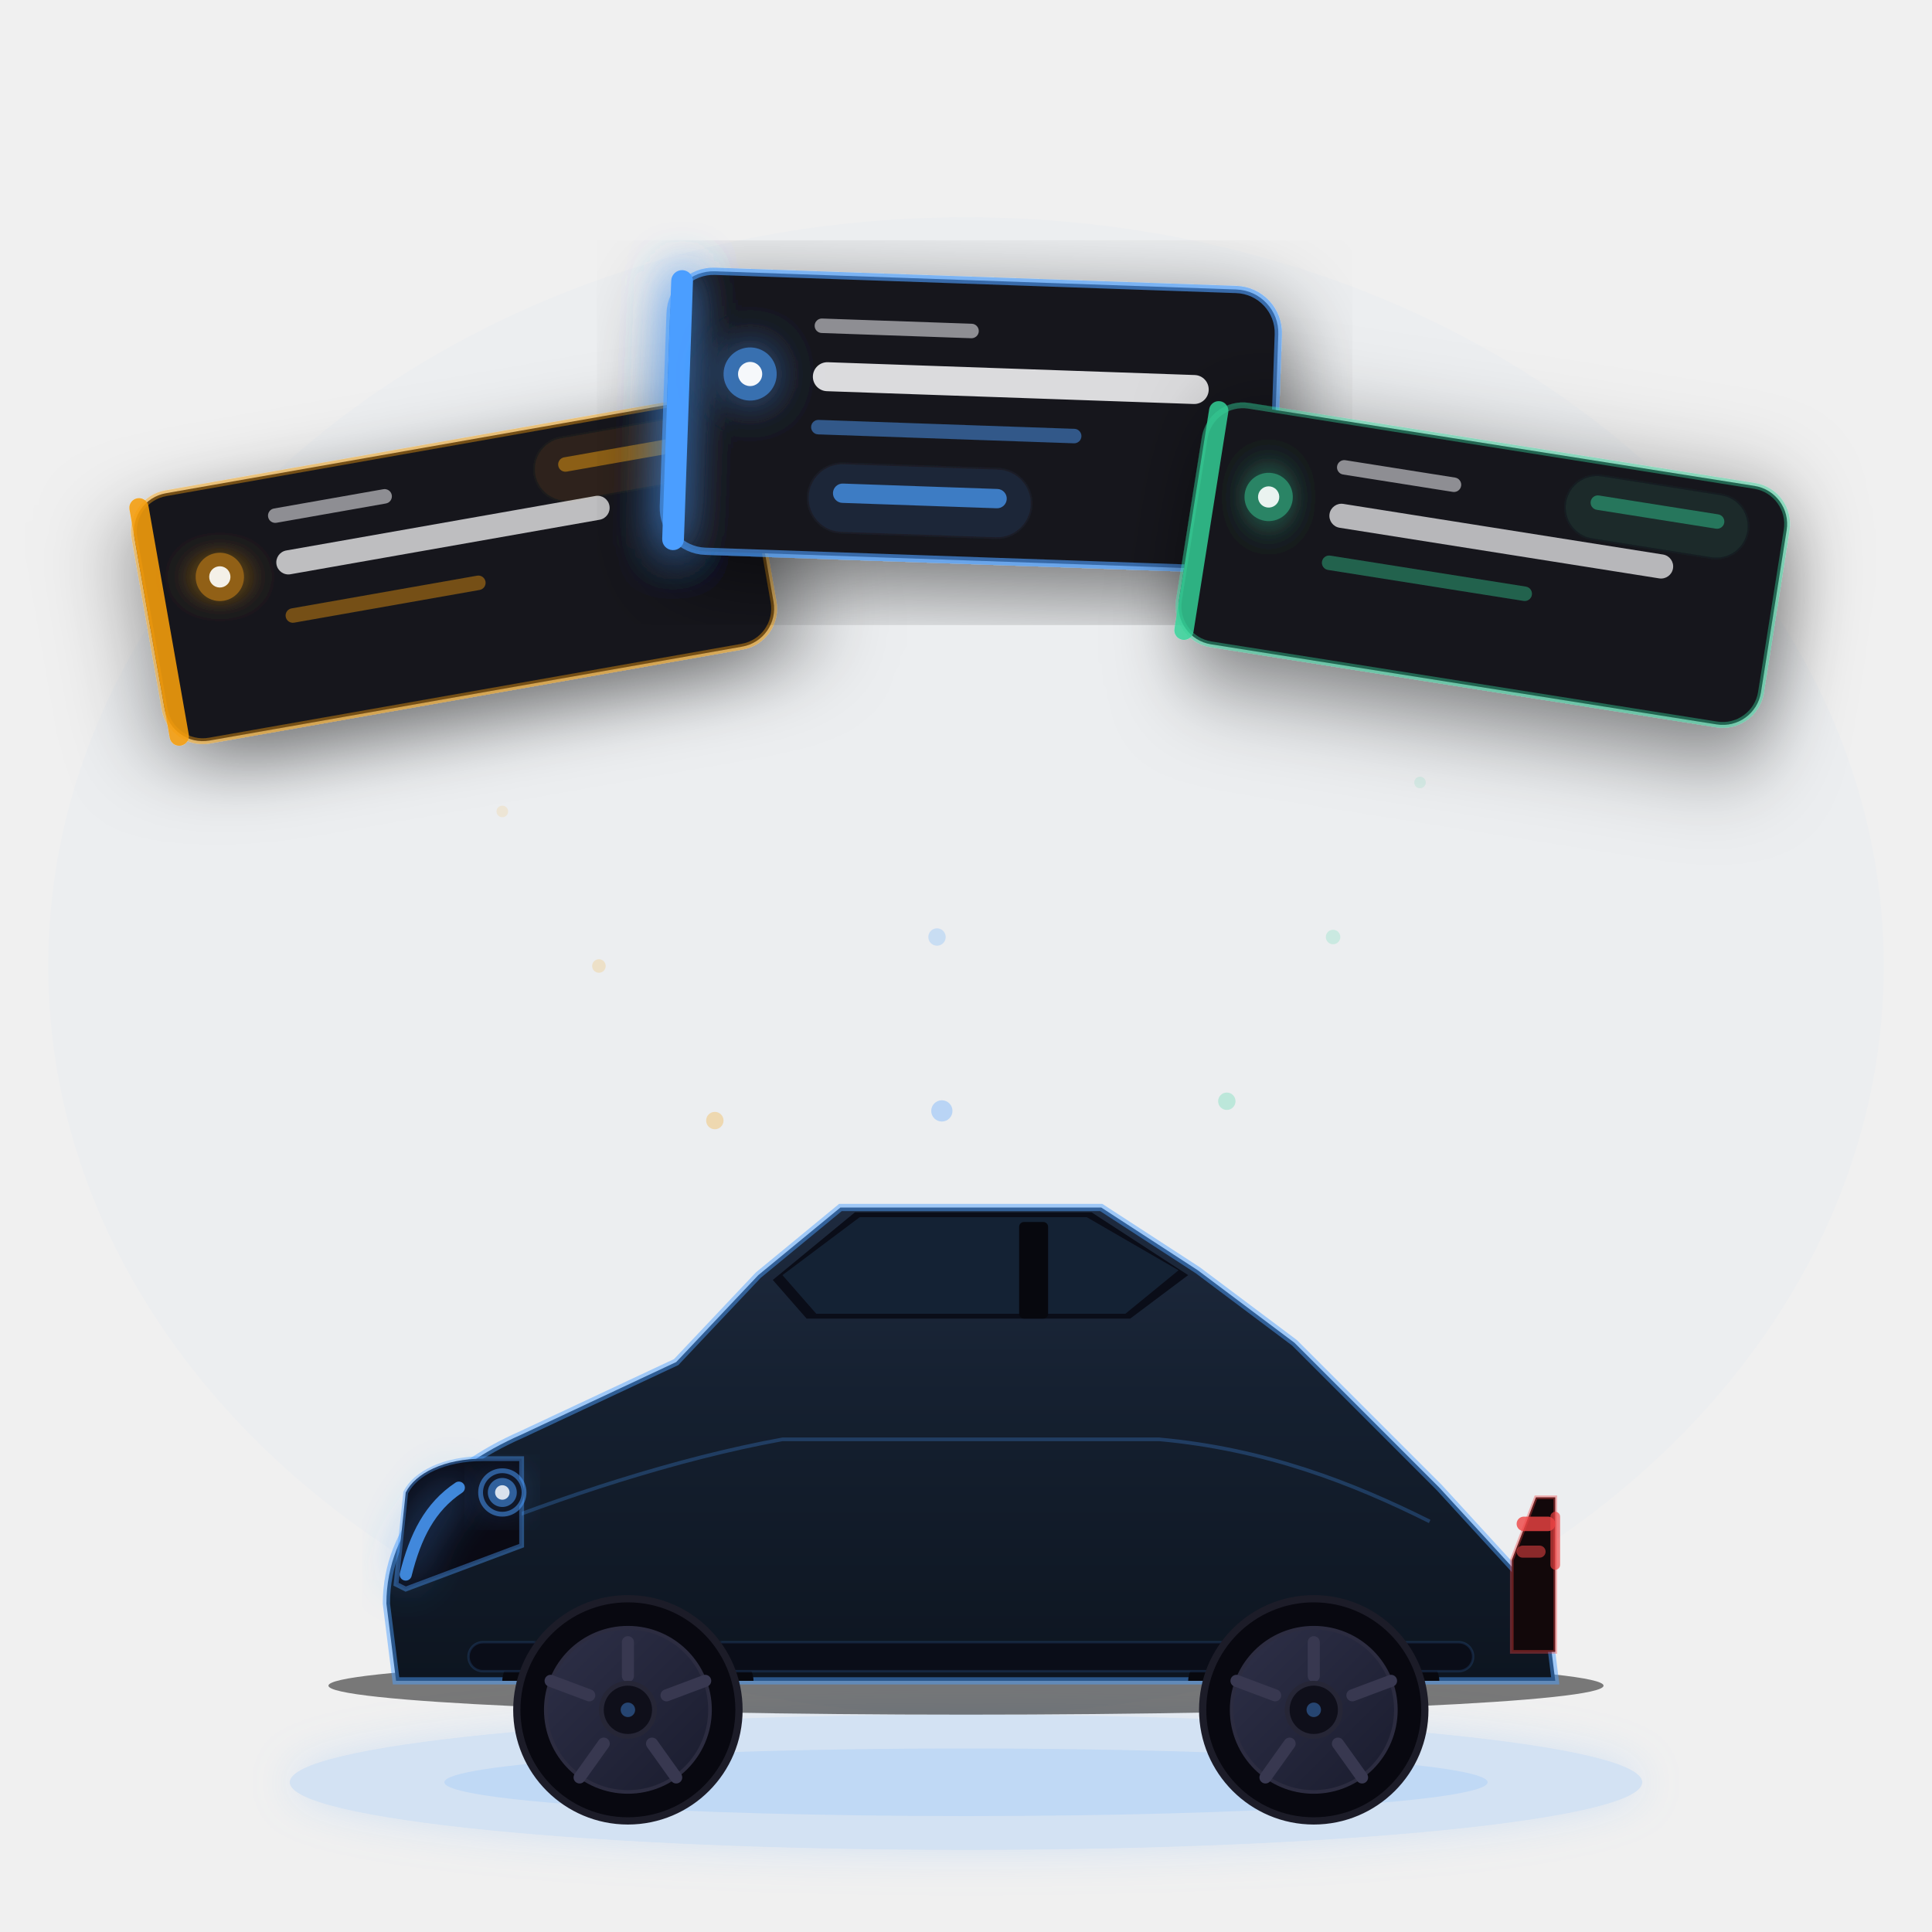
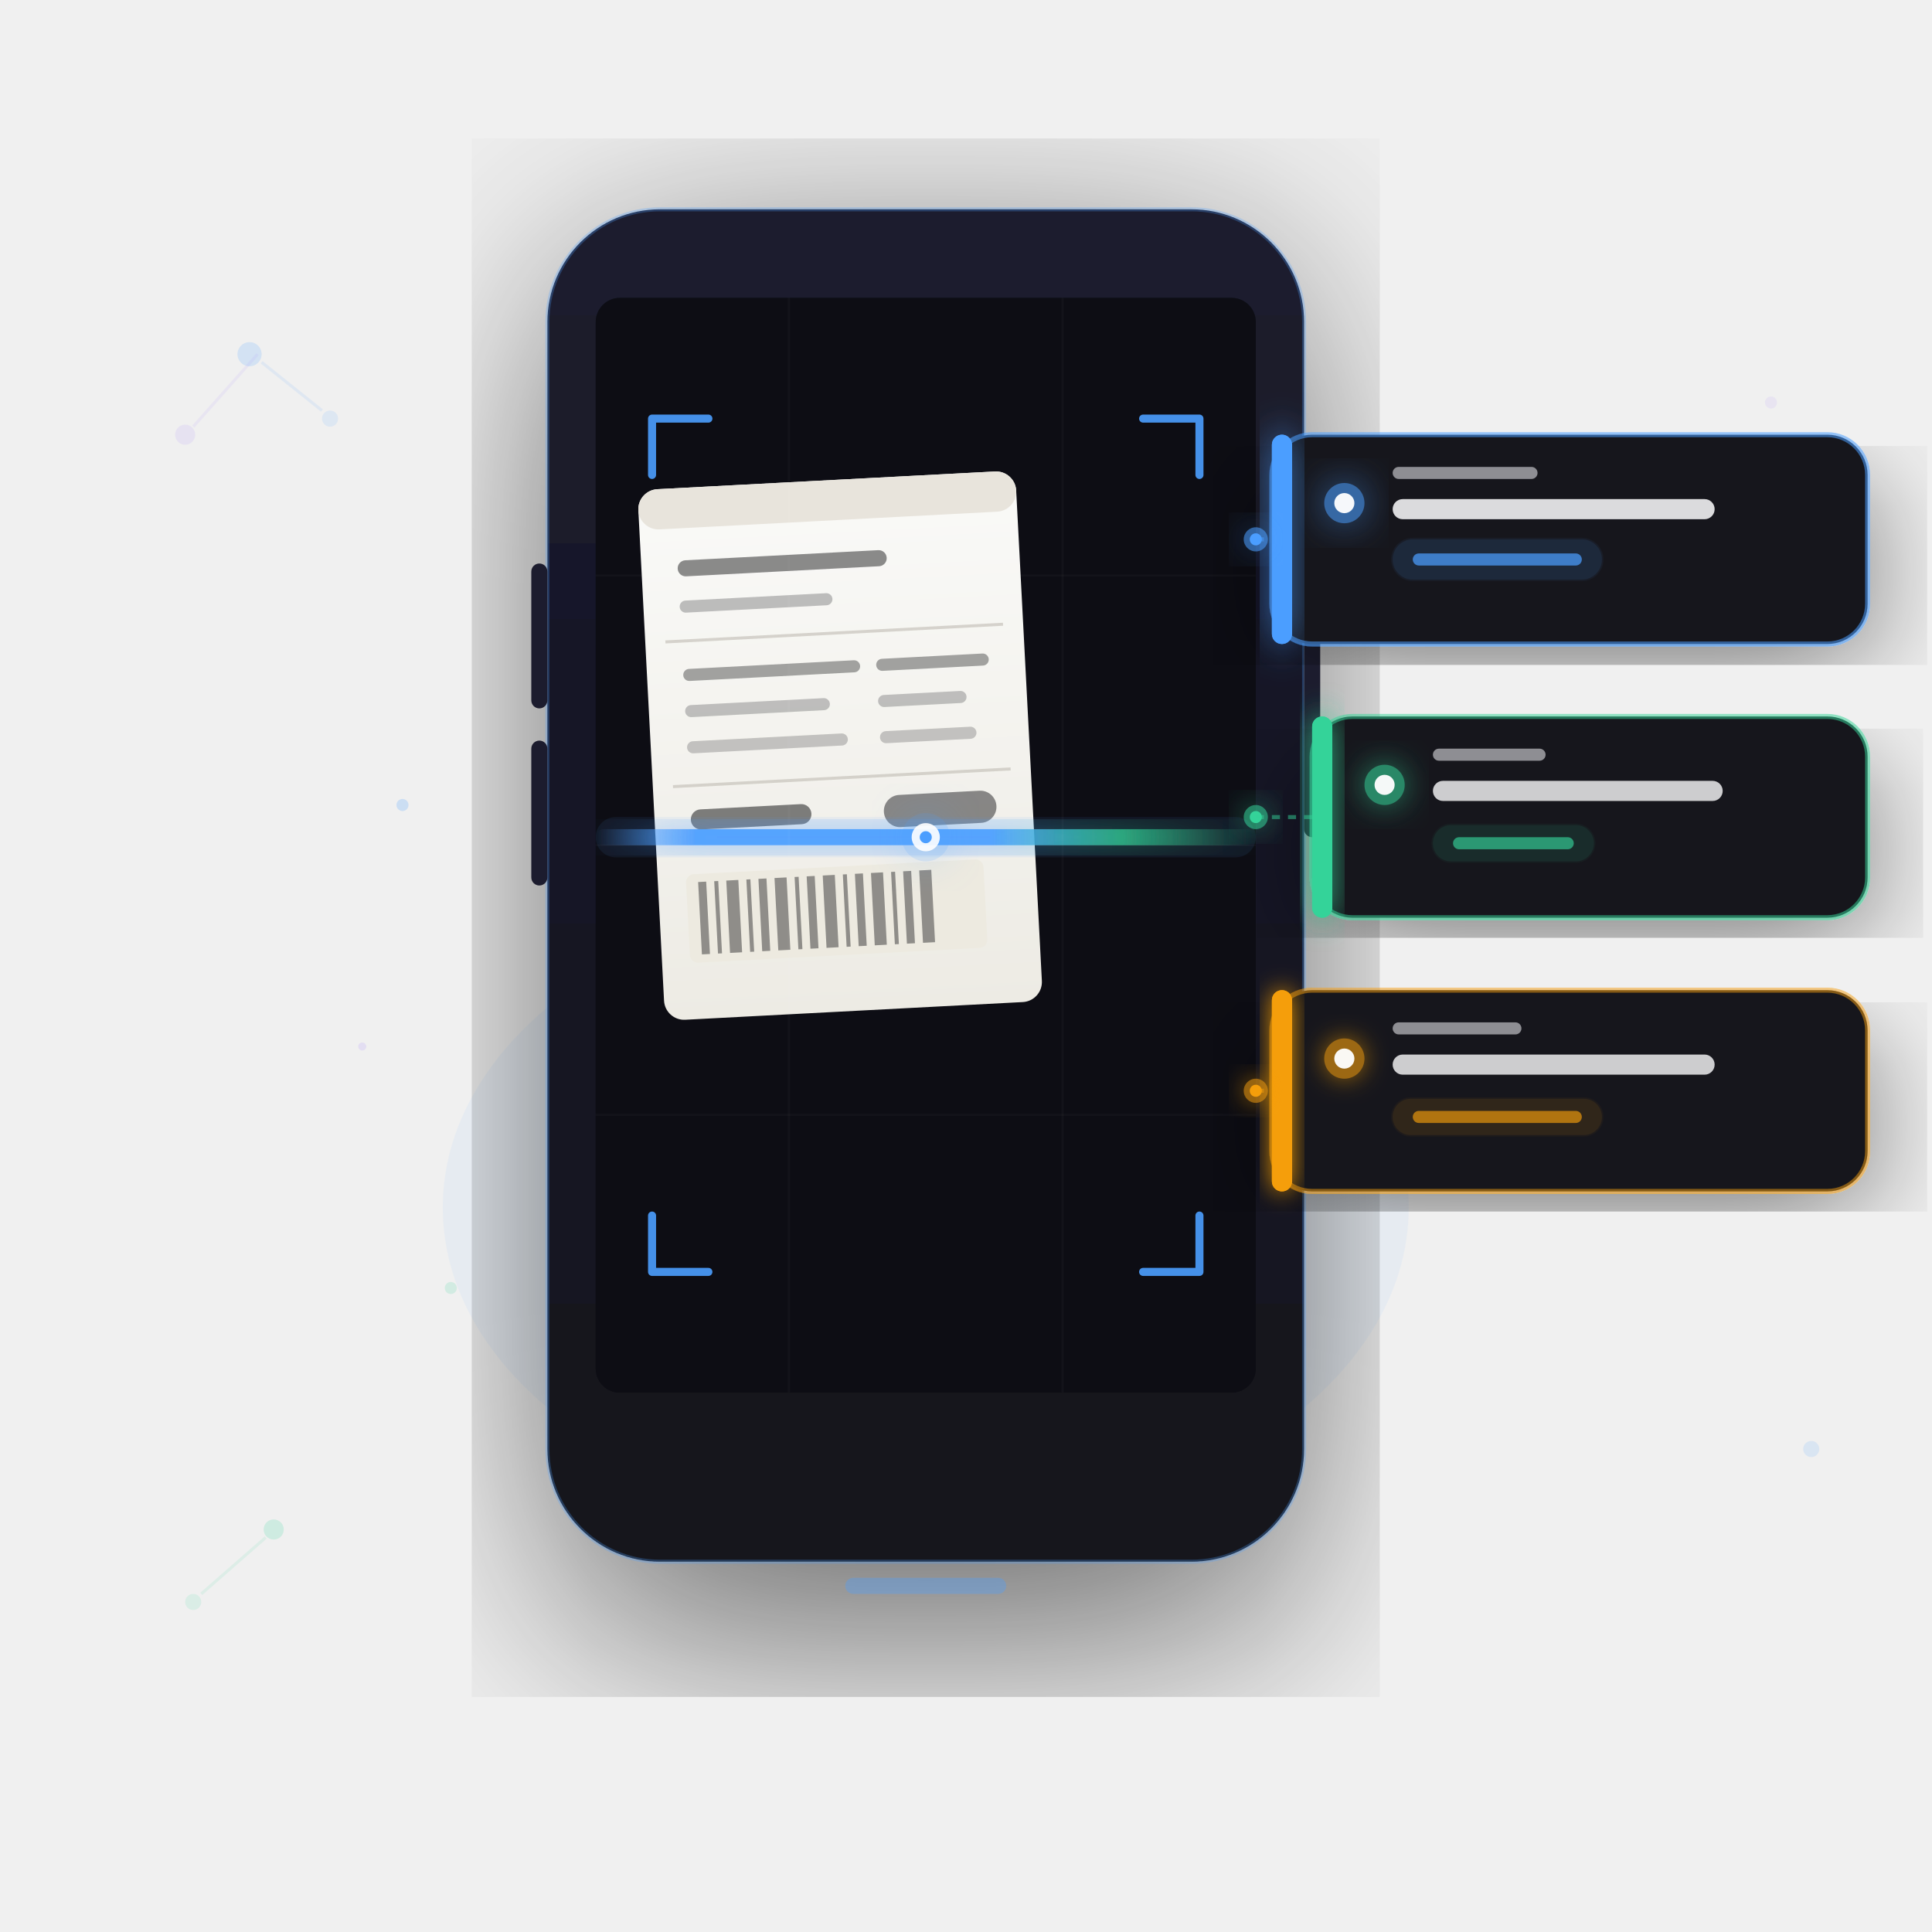
- <svg xmlns="http://www.w3.org/2000/svg" viewBox="0 0 400 400">
+ <svg xmlns="http://www.w3.org/2000/svg" viewBox="0 0 480 480" width="100%" height="100%">
  <defs>
-     <filter id="gBlue" x="-80%" y="-80%" width="260%" height="260%">
-       <feGaussianBlur in="SourceGraphic" stdDeviation="4.5" result="b" />
+     <linearGradient id="scan_h" x1="0" y1="0" x2="1" y2="0">
+       <stop offset="0%" stop-color="#4B9EFF" stop-opacity="0" />
+       <stop offset="15%" stop-color="#4B9EFF" stop-opacity="0.9" />
+       <stop offset="60%" stop-color="#4B9EFF" stop-opacity="0.9" />
+       <stop offset="80%" stop-color="#34D399" stop-opacity="0.7" />
+       <stop offset="100%" stop-color="#34D399" stop-opacity="0" />
+     </linearGradient>
+     <linearGradient id="phone_body" x1="0" y1="0" x2="0" y2="1">
+       <stop offset="0%" stop-color="#1C1C2E" />
+       <stop offset="100%" stop-color="#12121C" />
+     </linearGradient>
+     <linearGradient id="screen_bg" x1="0" y1="0" x2="0" y2="1">
+       <stop offset="0%" stop-color="#111827" />
+       <stop offset="100%" stop-color="#0D0D14" />
+     </linearGradient>
+     <linearGradient id="receipt_grad" x1="0" y1="0" x2="0" y2="1">
+       <stop offset="0%" stop-color="#FAFAF8" />
+       <stop offset="100%" stop-color="#EDEBE4" />
+     </linearGradient>
+     <filter id="gBlue" x="-60%" y="-60%" width="220%" height="220%">
+       <feGaussianBlur in="SourceGraphic" stdDeviation="5" result="b" />
      <feMerge>
        <feMergeNode in="b" />
        <feMergeNode in="SourceGraphic" />
      </feMerge>
    </filter>
-     <filter id="gGreen" x="-80%" y="-80%" width="260%" height="260%">
-       <feGaussianBlur in="SourceGraphic" stdDeviation="3.5" result="b" />
+     <filter id="gGreen" x="-60%" y="-60%" width="220%" height="220%">
+       <feGaussianBlur in="SourceGraphic" stdDeviation="4" result="b" />
      <feMerge>
        <feMergeNode in="b" />
        <feMergeNode in="SourceGraphic" />
      </feMerge>
    </filter>
-     <filter id="gAmber" x="-80%" y="-80%" width="260%" height="260%">
+     <filter id="gAmber" x="-60%" y="-60%" width="220%" height="220%">
      <feGaussianBlur in="SourceGraphic" stdDeviation="3" result="b" />
      <feMerge>
        <feMergeNode in="b" />
        <feMergeNode in="SourceGraphic" />
      </feMerge>
    </filter>
-     <filter id="shadow">
-       <feDropShadow dx="2" dy="5" stdDeviation="9" flood-color="#000" flood-opacity="0.55" />
+     <filter id="cardShadow">
+       <feDropShadow dx="0" dy="8" stdDeviation="16" flood-color="#000" flood-opacity="0.5" />
    </filter>
-     <linearGradient id="carBody" x1="0" y1="0" x2="0" y2="1">
-       <stop offset="0%" stop-color="#1E2A3E" />
-       <stop offset="40%" stop-color="#152030" />
-       <stop offset="100%" stop-color="#0D1520" />
-     </linearGradient>
-     <linearGradient id="carRim" x1="0" y1="0" x2="1" y2="1">
-       <stop offset="0%" stop-color="#2E3048" />
-       <stop offset="100%" stop-color="#1A1C2E" />
-     </linearGradient>
+     <filter id="phoneShadow">
+       <feDropShadow dx="0" dy="16" stdDeviation="32" flood-color="#000" flood-opacity="0.6" />
+     </filter>
+     <clipPath id="screenClip">
+       <rect x="148" y="74" width="164" height="272" rx="6" />
+     </clipPath>
  </defs>
-   <ellipse cx="200" cy="200" rx="190" ry="155" fill="#4B9EFF" opacity="0.025" />
-   <circle cx="148" cy="232" r="1.8" fill="#F59E0B" opacity="0.28" />
-   <circle cx="124" cy="200" r="1.4" fill="#F59E0B" opacity="0.18" />
-   <circle cx="104" cy="168" r="1.2" fill="#F59E0B" opacity="0.12" />
-   <circle cx="195" cy="230" r="2.2" fill="#4B9EFF" opacity="0.32" />
-   <circle cx="194" cy="194" r="1.8" fill="#4B9EFF" opacity="0.22" />
-   <circle cx="254" cy="228" r="1.8" fill="#34D399" opacity="0.26" />
-   <circle cx="276" cy="194" r="1.5" fill="#34D399" opacity="0.18" />
-   <circle cx="294" cy="162" r="1.2" fill="#34D399" opacity="0.12" />
-   <g transform="rotate(-10, 94, 118)" filter="url(#shadow)">
-     <rect x="30" y="92" width="128" height="52" rx="8" fill="#17171D" stroke="#F59E0B" stroke-width="1.2" stroke-opacity="0.42" />
-     <rect x="30" y="92" width="4" height="52" rx="2" fill="#F59E0B" opacity="0.88" />
-     <circle cx="46" cy="111" r="5" fill="#F59E0B" opacity="0.55" filter="url(#gAmber)" />
-     <circle cx="46" cy="111" r="2.2" fill="#FFFFFF" opacity="0.90" />
-     <rect x="58" y="99" width="26" height="3" rx="1.5" fill="#8E8E93" />
-     <rect x="58" y="108" width="70" height="5" rx="2.5" fill="#F5F5F7" opacity="0.75" />
-     <rect x="58" y="120" width="42" height="3" rx="1.5" fill="#F59E0B" opacity="0.42" />
-     <rect x="114" y="95" width="36" height="13" rx="6.5" fill="#F59E0B" opacity="0.10" stroke="#F59E0B" stroke-opacity="0.28" stroke-width="0.75" />
-     <rect x="119" y="99" width="26" height="3" rx="1.5" fill="#F59E0B" opacity="0.48" />
+   <ellipse cx="230" cy="300" rx="120" ry="80" fill="#4B9EFF" opacity="0.06" />
+   <ellipse cx="230" cy="280" rx="80" ry="50" fill="#4B9EFF" opacity="0.04" />
+   <g filter="url(#phoneShadow)">
+     <rect x="136" y="52" width="188" height="336" rx="28" fill="url(#phone_body)" />
  </g>
-   <g transform="rotate(2, 200, 87)" filter="url(#shadow)">
-     <rect x="138" y="58" width="126" height="58" rx="9" fill="#17171D" stroke="#4B9EFF" stroke-width="1.5" stroke-opacity="0.62" />
-     <rect x="138" y="58" width="4.5" height="58" rx="2.25" fill="#4B9EFF" filter="url(#gBlue)" />
-     <circle cx="155" cy="79" r="5.5" fill="#4B9EFF" opacity="0.65" filter="url(#gBlue)" />
-     <circle cx="155" cy="79" r="2.5" fill="#FFFFFF" opacity="0.95" />
-     <rect x="168" y="67" width="34" height="3" rx="1.5" fill="#8E8E93" />
-     <rect x="168" y="76" width="82" height="6" rx="3" fill="#F5F5F7" opacity="0.88" />
-     <rect x="168" y="88" width="56" height="3" rx="1.5" fill="#4B9EFF" opacity="0.48" />
-     <rect x="168" y="97" width="46" height="14" rx="7" fill="#4B9EFF" opacity="0.12" stroke="#4B9EFF" stroke-opacity="0.40" stroke-width="0.75" />
-     <rect x="173" y="101" width="36" height="4" rx="2" fill="#4B9EFF" opacity="0.70" />
+   <rect x="136" y="52" width="188" height="336" rx="28" fill="none" stroke="#4B9EFF" stroke-width="1" stroke-opacity="0.28" />
+   <rect x="132" y="140" width="4" height="36" rx="2" fill="#1C1C2E" />
+   <rect x="132" y="184" width="4" height="36" rx="2" fill="#1C1C2E" />
+   <rect x="324" y="156" width="4" height="52" rx="2" fill="#1C1C2E" />
+   <rect x="148" y="74" width="164" height="272" rx="6" fill="url(#screen_bg)" />
+   <rect x="208" y="80" width="44" height="6" rx="3" fill="#0A0A14" />
+   <circle cx="248" cy="83" r="3" fill="#0A0A14" />
+   <g clip-path="url(#screenClip)">
+     <rect x="148" y="74" width="164" height="272" fill="#0D0D14" />
+     <g transform="rotate(-3, 195, 210)">
+       <rect x="163" y="120" width="94" height="132" rx="5" fill="url(#receipt_grad)" />
+       <rect x="163" y="120" width="94" height="10" rx="5" fill="#E8E4DC" />
+       <rect x="172" y="138" width="52" height="4" rx="2" fill="#1C1C1E" opacity="0.5" />
+       <rect x="172" y="148" width="38" height="3" rx="1.5" fill="#636366" opacity="0.4" />
+       <line x1="168" y1="158" x2="252" y2="158" stroke="#C0BBB2" stroke-width="0.75" opacity="0.6" />
+       <rect x="172" y="165" width="44" height="3" rx="1.5" fill="#3A3A3C" opacity="0.45" />
+       <rect x="220" y="165" width="28" height="3" rx="1.5" fill="#3A3A3C" opacity="0.45" />
+       <rect x="172" y="174" width="36" height="3" rx="1.5" fill="#636366" opacity="0.38" />
+       <rect x="220" y="174" width="22" height="3" rx="1.5" fill="#636366" opacity="0.38" />
+       <rect x="172" y="183" width="40" height="3" rx="1.5" fill="#636366" opacity="0.35" />
+       <rect x="220" y="183" width="24" height="3" rx="1.5" fill="#636366" opacity="0.35" />
+       <line x1="168" y1="194" x2="252" y2="194" stroke="#C0BBB2" stroke-width="0.75" opacity="0.6" />
+       <rect x="172" y="200" width="30" height="5" rx="2.5" fill="#1C1C1E" opacity="0.55" />
+       <rect x="220" y="199" width="28" height="8" rx="4" fill="#1C1C1E" opacity="0.5" />
+       <rect x="170" y="216" width="74" height="22" rx="2" fill="#EDEAE0" />
+       <g fill="#1C1C1E" opacity="0.45">
+         <rect x="173" y="218" width="2" height="18" />
+         <rect x="177" y="218" width="1" height="18" />
+         <rect x="180" y="218" width="3" height="18" />
+         <rect x="185" y="218" width="1" height="18" />
+         <rect x="188" y="218" width="2" height="18" />
+         <rect x="192" y="218" width="3" height="18" />
+         <rect x="197" y="218" width="1" height="18" />
+         <rect x="200" y="218" width="2" height="18" />
+         <rect x="204" y="218" width="3" height="18" />
+         <rect x="209" y="218" width="1" height="18" />
+         <rect x="212" y="218" width="2" height="18" />
+         <rect x="216" y="218" width="3" height="18" />
+         <rect x="221" y="218" width="1" height="18" />
+         <rect x="224" y="218" width="2" height="18" />
+         <rect x="228" y="218" width="3" height="18" />
+       </g>
+     </g>
+     <rect x="148" y="203" width="164" height="10" rx="5" fill="#4B9EFF" opacity="0.08" />
+     <rect x="148" y="206" width="164" height="4" rx="2" fill="url(#scan_h)" filter="url(#gBlue)" />
+     <circle cx="230" cy="208" r="6" fill="#4B9EFF" opacity="0.2" filter="url(#gBlue)" />
+     <circle cx="230" cy="208" r="3.5" fill="#FFFFFF" opacity="0.9" />
+     <circle cx="230" cy="208" r="1.5" fill="#4B9EFF" />
+     <g stroke="#4B9EFF" stroke-width="2" stroke-linecap="round" fill="none" opacity="0.9">
+       <path d="M162,104 v14 M162,104 h14" />
+       <path d="M298,104 v14 M298,104 h-14" />
+       <path d="M162,316 v-14 M162,316 h14" />
+       <path d="M298,316 v-14 M298,316 h-14" />
+     </g>
+     <g stroke="#FFF" stroke-opacity="0.025" stroke-width="0.5">
+       <line x1="148" y1="143" x2="312" y2="143" />
+       <line x1="148" y1="210" x2="312" y2="210" />
+       <line x1="148" y1="277" x2="312" y2="277" />
+       <line x1="196" y1="74" x2="196" y2="346" />
+       <line x1="264" y1="74" x2="264" y2="346" />
+     </g>
  </g>
-   <g transform="rotate(9, 307, 117)" filter="url(#shadow)">
-     <rect x="246" y="92" width="122" height="50" rx="8" fill="#17171D" stroke="#34D399" stroke-width="1.2" stroke-opacity="0.42" />
-     <rect x="246" y="92" width="4" height="50" rx="2" fill="#34D399" opacity="0.82" />
-     <circle cx="261" cy="110" r="5" fill="#34D399" opacity="0.58" filter="url(#gGreen)" />
-     <circle cx="261" cy="110" r="2.2" fill="#FFFFFF" opacity="0.90" />
-     <rect x="274" y="100" width="26" height="3" rx="1.5" fill="#8E8E93" />
-     <rect x="274" y="109" width="72" height="5" rx="2.5" fill="#F5F5F7" opacity="0.72" />
-     <rect x="274" y="120" width="44" height="3" rx="1.5" fill="#34D399" opacity="0.40" />
-     <rect x="322" y="95" width="38" height="13" rx="6.5" fill="#34D399" opacity="0.10" stroke="#34D399" stroke-opacity="0.28" stroke-width="0.75" />
-     <rect x="327" y="99" width="28" height="3" rx="1.5" fill="#34D399" opacity="0.45" />
+   <rect x="210" y="392" width="40" height="4" rx="2" fill="#4B9EFF" opacity="0.35" />
+   <g filter="url(#cardShadow)">
+     <rect x="316" y="108" width="148" height="52" rx="10" fill="#17171D" stroke="#4B9EFF" stroke-width="1.25" stroke-opacity="0.55" />
  </g>
-   <ellipse cx="200" cy="369" rx="140" ry="14" fill="#4B9EFF" opacity="0.18" filter="url(#gBlue)" />
-   <ellipse cx="200" cy="369" rx="108" ry="7" fill="#4B9EFF" opacity="0.14" />
-   <ellipse cx="200" cy="349" rx="132" ry="6" fill="#000" opacity="0.50" />
-   <path d="M 82,348 L 80,332 C 80,316 92,304 108,297 L 140,282 L 157,264 L 174,250 L 228,250 L 248,263 L 268,278 L 298,308 L 320,332 L 322,348 Z" fill="url(#carBody)" stroke="#4B9EFF" stroke-width="1.5" stroke-opacity="0.48" />
-   <path d="M 104,348 C 104,343 112,336 130,336 C 148,336 156,343 156,348 Z" fill="#07080E" />
-   <path d="M 246,348 C 246,343 255,336 272,336 C 289,336 298,343 298,348 Z" fill="#07080E" />
-   <rect x="97" y="340" width="208" height="6" rx="3" fill="#0A0D18" stroke="#4B9EFF" stroke-width="0.5" stroke-opacity="0.15" />
-   <path d="M 96,318 C 116,310 140,302 162,298 L 240,298 C 262,300 280,307 296,315" fill="none" stroke="#4B9EFF" stroke-width="0.75" stroke-opacity="0.25" />
-   <path d="M 160,265 L 177,251 L 226,251 L 246,264 L 234,273 L 167,273 Z" fill="#0A0D18" />
-   <path d="M 162,264 L 178,252 L 225,252 L 244,263 L 233,272 L 169,272 Z" fill="#162438" opacity="0.88" />
-   <rect x="211" y="253" width="6" height="20" rx="1" fill="#07080E" />
-   <path d="M 82,328 L 84,309 C 86,305 92,302 100,302 L 108,302 L 108,320 L 84,329 Z" fill="#0A0A14" stroke="#4B9EFF" stroke-width="1" stroke-opacity="0.40" />
-   <path d="M 84,326 C 86,318 89,312 95,308" fill="none" stroke="#4B9EFF" stroke-width="2.5" stroke-linecap="round" stroke-opacity="0.82" filter="url(#gBlue)" />
-   <circle cx="104" cy="309" r="4.5" fill="#0A0A14" stroke="#4B9EFF" stroke-width="1" stroke-opacity="0.52" />
-   <circle cx="104" cy="309" r="3" fill="#4B9EFF" opacity="0.58" filter="url(#gBlue)" />
-   <circle cx="104" cy="309" r="1.5" fill="#FFFFFF" opacity="0.82" />
-   <path d="M 313,323 L 318,310 L 322,310 L 322,342 L 313,342 Z" fill="#12080A" stroke="#EF4444" stroke-width="0.75" stroke-opacity="0.38" />
-   <rect x="314" y="314" width="8" height="3" rx="1.5" fill="#EF4444" opacity="0.80" />
-   <rect x="314" y="320" width="6" height="2.5" rx="1.25" fill="#EF4444" opacity="0.55" />
-   <rect x="321" y="313" width="2" height="12" rx="1" fill="#EF4444" opacity="0.65" />
-   <circle cx="130" cy="354" r="23" fill="#080810" stroke="#1C1C28" stroke-width="1.5" />
-   <circle cx="130" cy="354" r="17" fill="url(#carRim)" stroke="#2C2C40" stroke-width="0.75" />
-   <g stroke="#383850" stroke-width="2.5" stroke-linecap="round">
-     <line x1="130" y1="340" x2="130" y2="347" />
-     <line x1="146" y1="348" x2="138" y2="351" />
-     <line x1="140" y1="368" x2="135" y2="361" />
-     <line x1="120" y1="368" x2="125" y2="361" />
-     <line x1="114" y1="348" x2="122" y2="351" />
+   <rect x="316" y="108" width="5" height="52" rx="2.5" fill="#4B9EFF" filter="url(#gBlue)" />
+   <rect x="316" y="108" width="5" height="52" rx="2.5" fill="#4B9EFF" />
+   <circle cx="334" cy="125" r="5" fill="#4B9EFF" opacity="0.6" filter="url(#gBlue)" />
+   <circle cx="334" cy="125" r="2.5" fill="#FFFFFF" opacity="0.95" />
+   <rect x="346" y="116" width="36" height="3" rx="1.5" fill="#8E8E93" />
+   <rect x="346" y="124" width="80" height="5" rx="2.5" fill="#F5F5F7" opacity="0.88" />
+   <rect x="346" y="134" width="52" height="10" rx="5" fill="#4B9EFF" opacity="0.14" stroke="#4B9EFF" stroke-opacity="0.38" stroke-width="0.75" />
+   <rect x="351" y="137.5" width="42" height="3" rx="1.5" fill="#4B9EFF" opacity="0.72" />
+   <g filter="url(#cardShadow)">
+     <rect x="326" y="178" width="138" height="50" rx="10" fill="#17171D" stroke="#34D399" stroke-width="1.25" stroke-opacity="0.52" />
  </g>
-   <circle cx="130" cy="354" r="5.5" fill="#0F0F1A" stroke="#262636" stroke-width="1" />
-   <circle cx="130" cy="354" r="1.5" fill="#4B9EFF" opacity="0.38" />
-   <circle cx="272" cy="354" r="23" fill="#080810" stroke="#1C1C28" stroke-width="1.5" />
-   <circle cx="272" cy="354" r="17" fill="url(#carRim)" stroke="#2C2C40" stroke-width="0.75" />
-   <g stroke="#383850" stroke-width="2.5" stroke-linecap="round">
-     <line x1="272" y1="340" x2="272" y2="347" />
-     <line x1="288" y1="348" x2="280" y2="351" />
-     <line x1="282" y1="368" x2="277" y2="361" />
-     <line x1="262" y1="368" x2="267" y2="361" />
-     <line x1="256" y1="348" x2="264" y2="351" />
+   <rect x="326" y="178" width="5" height="50" rx="2.5" fill="#34D399" filter="url(#gGreen)" />
+   <rect x="326" y="178" width="5" height="50" rx="2.5" fill="#34D399" />
+   <circle cx="344" cy="195" r="5" fill="#34D399" opacity="0.6" filter="url(#gGreen)" />
+   <circle cx="344" cy="195" r="2.5" fill="#FFFFFF" opacity="0.95" />
+   <rect x="356" y="186" width="28" height="3" rx="1.5" fill="#8E8E93" />
+   <rect x="356" y="194" width="72" height="5" rx="2.5" fill="#F5F5F7" opacity="0.82" />
+   <rect x="356" y="205" width="40" height="9" rx="4.5" fill="#34D399" opacity="0.12" stroke="#34D399" stroke-opacity="0.35" stroke-width="0.75" />
+   <rect x="361" y="208" width="30" height="3" rx="1.5" fill="#34D399" opacity="0.65" />
+   <g filter="url(#cardShadow)">
+     <rect x="316" y="246" width="148" height="50" rx="10" fill="#17171D" stroke="#F59E0B" stroke-width="1.25" stroke-opacity="0.50" />
  </g>
-   <circle cx="272" cy="354" r="5.5" fill="#0F0F1A" stroke="#262636" stroke-width="1" />
-   <circle cx="272" cy="354" r="1.5" fill="#4B9EFF" opacity="0.38" />
+   <rect x="316" y="246" width="5" height="50" rx="2.5" fill="#F59E0B" filter="url(#gAmber)" />
+   <rect x="316" y="246" width="5" height="50" rx="2.5" fill="#F59E0B" />
+   <circle cx="334" cy="263" r="5" fill="#F59E0B" opacity="0.6" filter="url(#gAmber)" />
+   <circle cx="334" cy="263" r="2.5" fill="#FFFFFF" opacity="0.95" />
+   <rect x="346" y="254" width="32" height="3" rx="1.5" fill="#8E8E93" />
+   <rect x="346" y="262" width="80" height="5" rx="2.5" fill="#F5F5F7" opacity="0.82" />
+   <rect x="346" y="273" width="52" height="9" rx="4.5" fill="#F59E0B" opacity="0.12" stroke="#F59E0B" stroke-opacity="0.35" stroke-width="0.75" />
+   <rect x="351" y="276" width="42" height="3" rx="1.5" fill="#F59E0B" opacity="0.65" />
+   <circle cx="312" cy="134" r="3" fill="#4B9EFF" opacity="0.6" filter="url(#gBlue)" />
+   <circle cx="312" cy="134" r="1.5" fill="#4B9EFF" />
+   <line x1="312" y1="134" x2="316" y2="134" stroke="#4B9EFF" stroke-width="1" stroke-opacity="0.5" stroke-dasharray="2 2" />
+   <circle cx="312" cy="203" r="3" fill="#34D399" opacity="0.6" filter="url(#gGreen)" />
+   <circle cx="312" cy="203" r="1.5" fill="#34D399" />
+   <line x1="312" y1="203" x2="326" y2="203" stroke="#34D399" stroke-width="1" stroke-opacity="0.5" stroke-dasharray="2 2" />
+   <circle cx="312" cy="271" r="3" fill="#F59E0B" opacity="0.6" filter="url(#gAmber)" />
+   <circle cx="312" cy="271" r="1.5" fill="#F59E0B" />
+   <line x1="312" y1="271" x2="316" y2="271" stroke="#F59E0B" stroke-width="1" stroke-opacity="0.5" stroke-dasharray="2 2" />
+   <circle cx="62" cy="88" r="3" fill="#4B9EFF" opacity="0.18" />
+   <circle cx="82" cy="104" r="2" fill="#4B9EFF" opacity="0.12" />
+   <circle cx="46" cy="108" r="2.5" fill="#A78BFA" opacity="0.14" />
+   <line x1="65" y1="90" x2="80" y2="102" stroke="#4B9EFF" stroke-width="0.75" stroke-opacity="0.1" />
+   <line x1="64" y1="88" x2="48" y2="106" stroke="#A78BFA" stroke-width="0.75" stroke-opacity="0.1" />
+   <circle cx="68" cy="380" r="2.5" fill="#34D399" opacity="0.18" />
+   <circle cx="48" cy="398" r="2" fill="#34D399" opacity="0.12" />
+   <line x1="66" y1="382" x2="50" y2="396" stroke="#34D399" stroke-width="0.75" stroke-opacity="0.1" />
+   <circle cx="100" cy="200" r="1.5" fill="#4B9EFF" opacity="0.22" />
+   <circle cx="90" cy="260" r="1" fill="#A78BFA" opacity="0.18" />
+   <circle cx="112" cy="320" r="1.5" fill="#34D399" opacity="0.16" />
+   <circle cx="450" cy="360" r="2" fill="#4B9EFF" opacity="0.14" />
+   <circle cx="440" cy="100" r="1.5" fill="#A78BFA" opacity="0.12" />
</svg>
